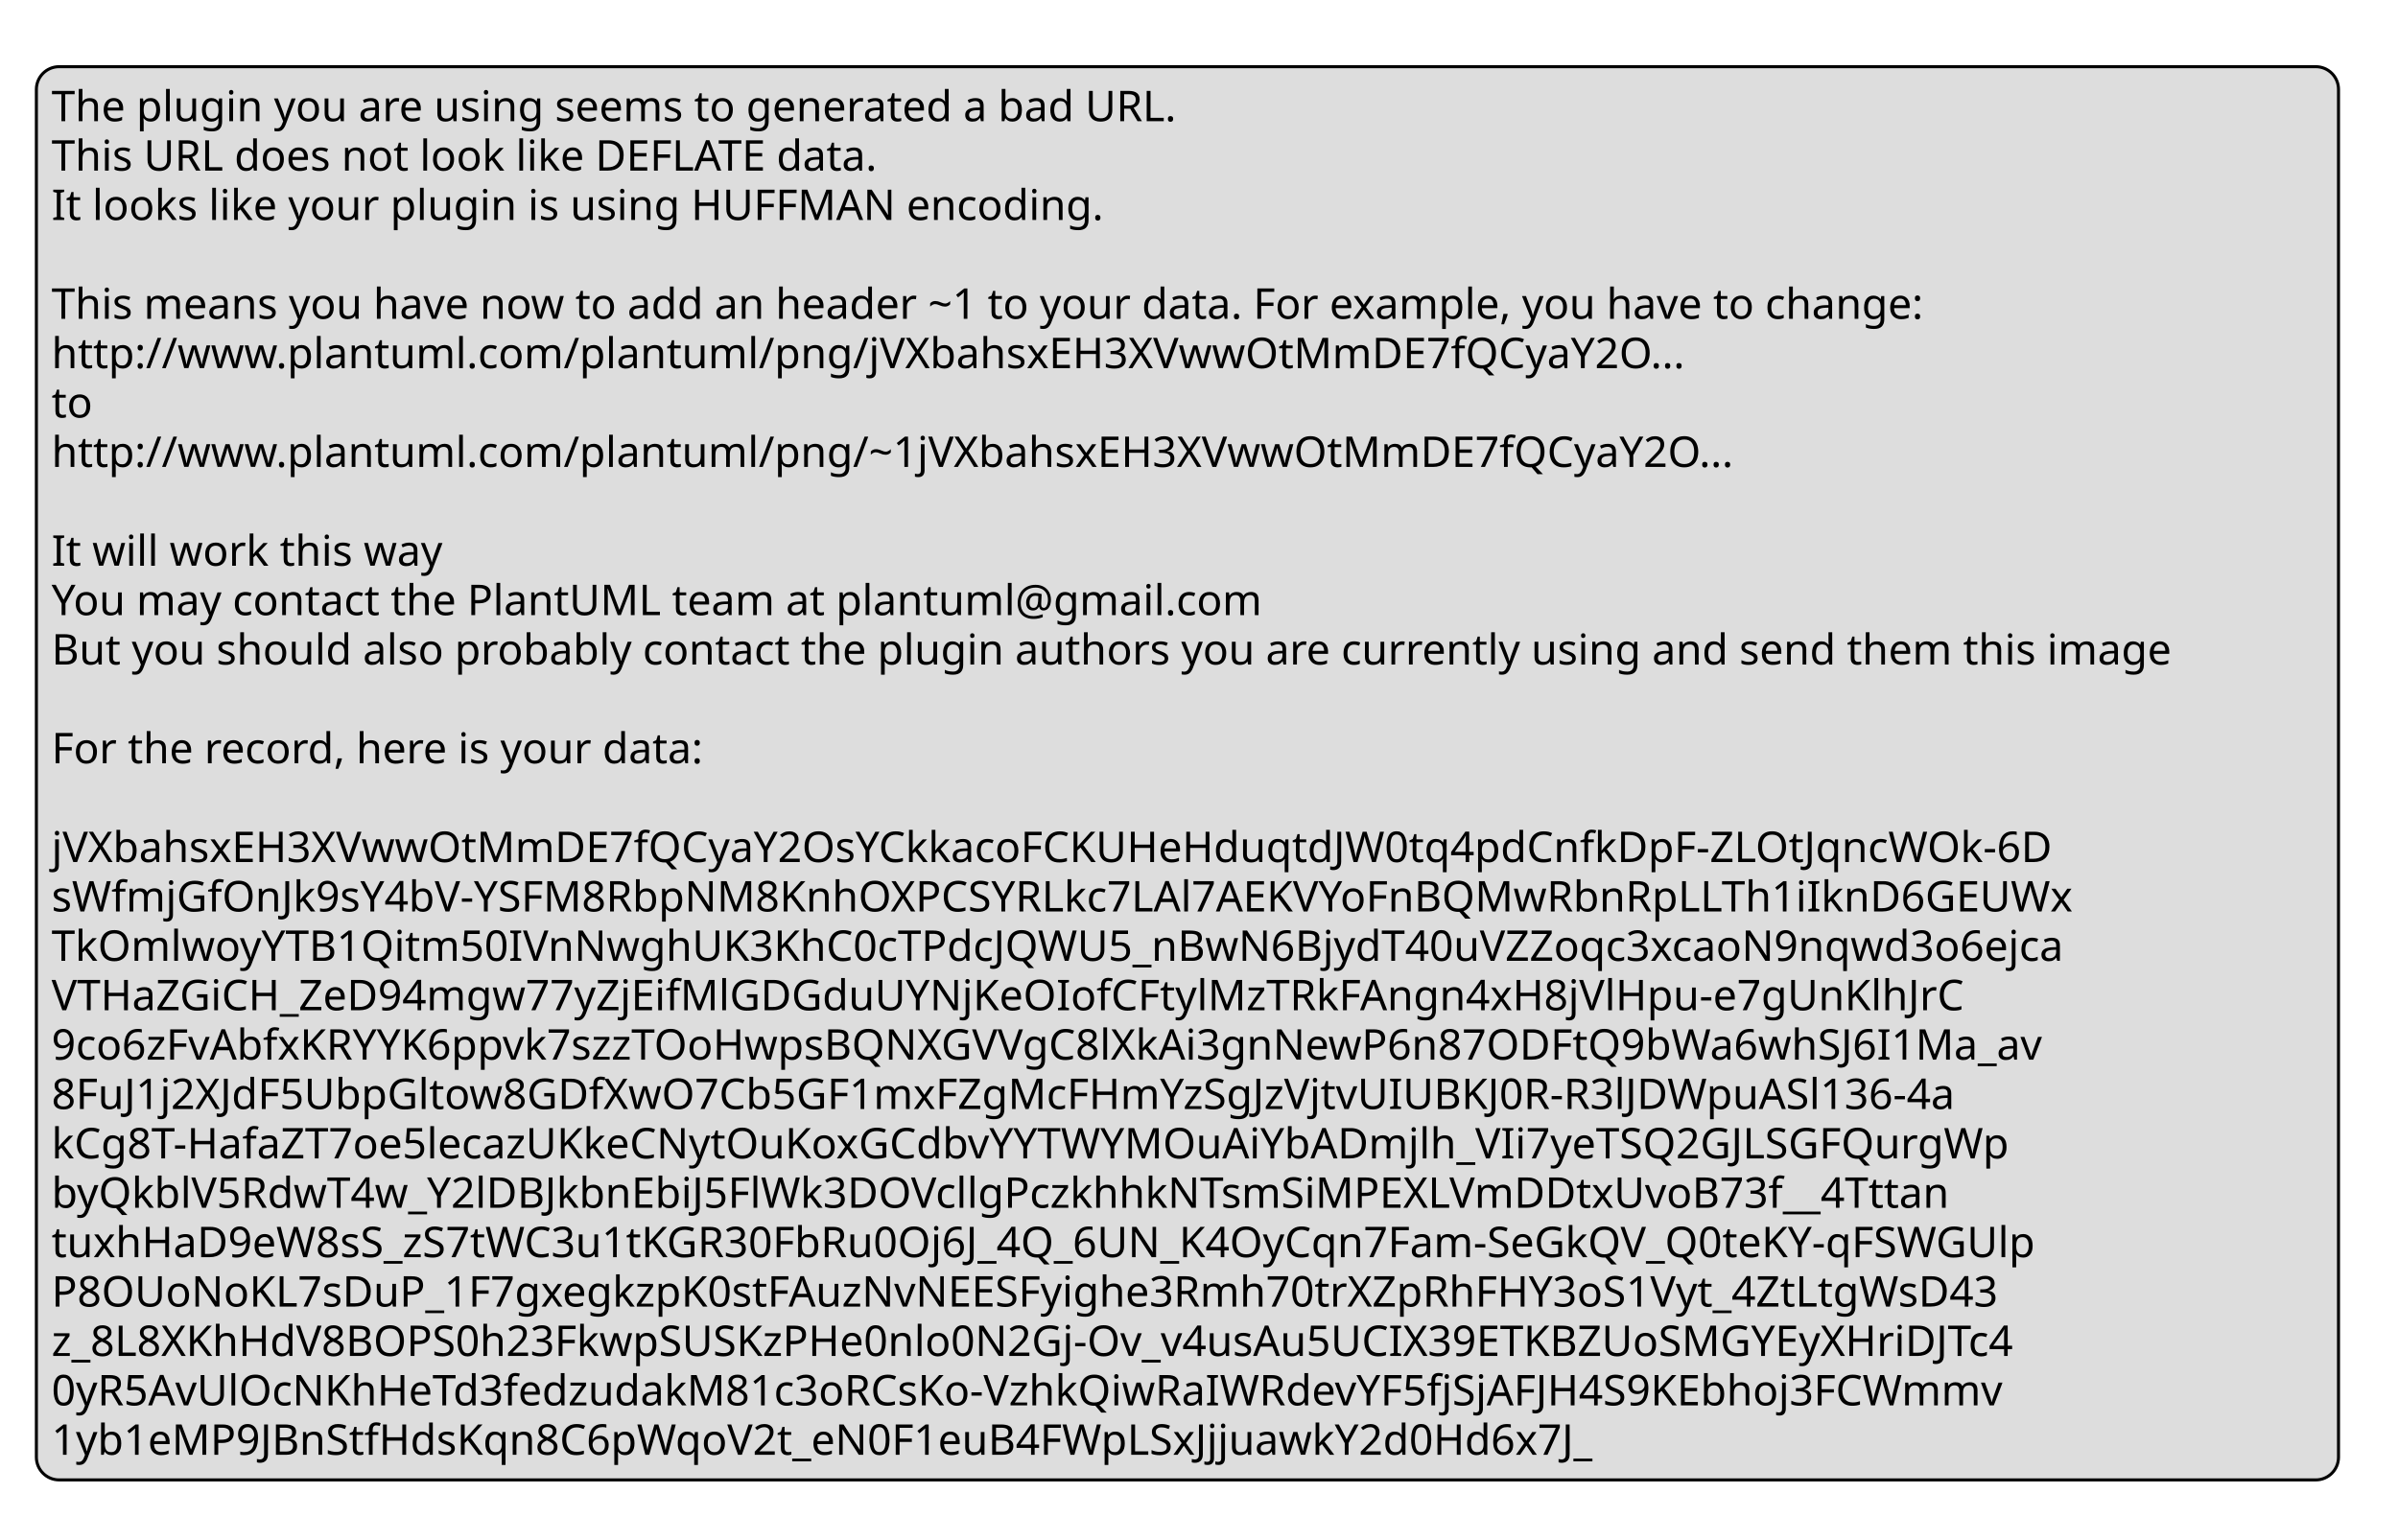
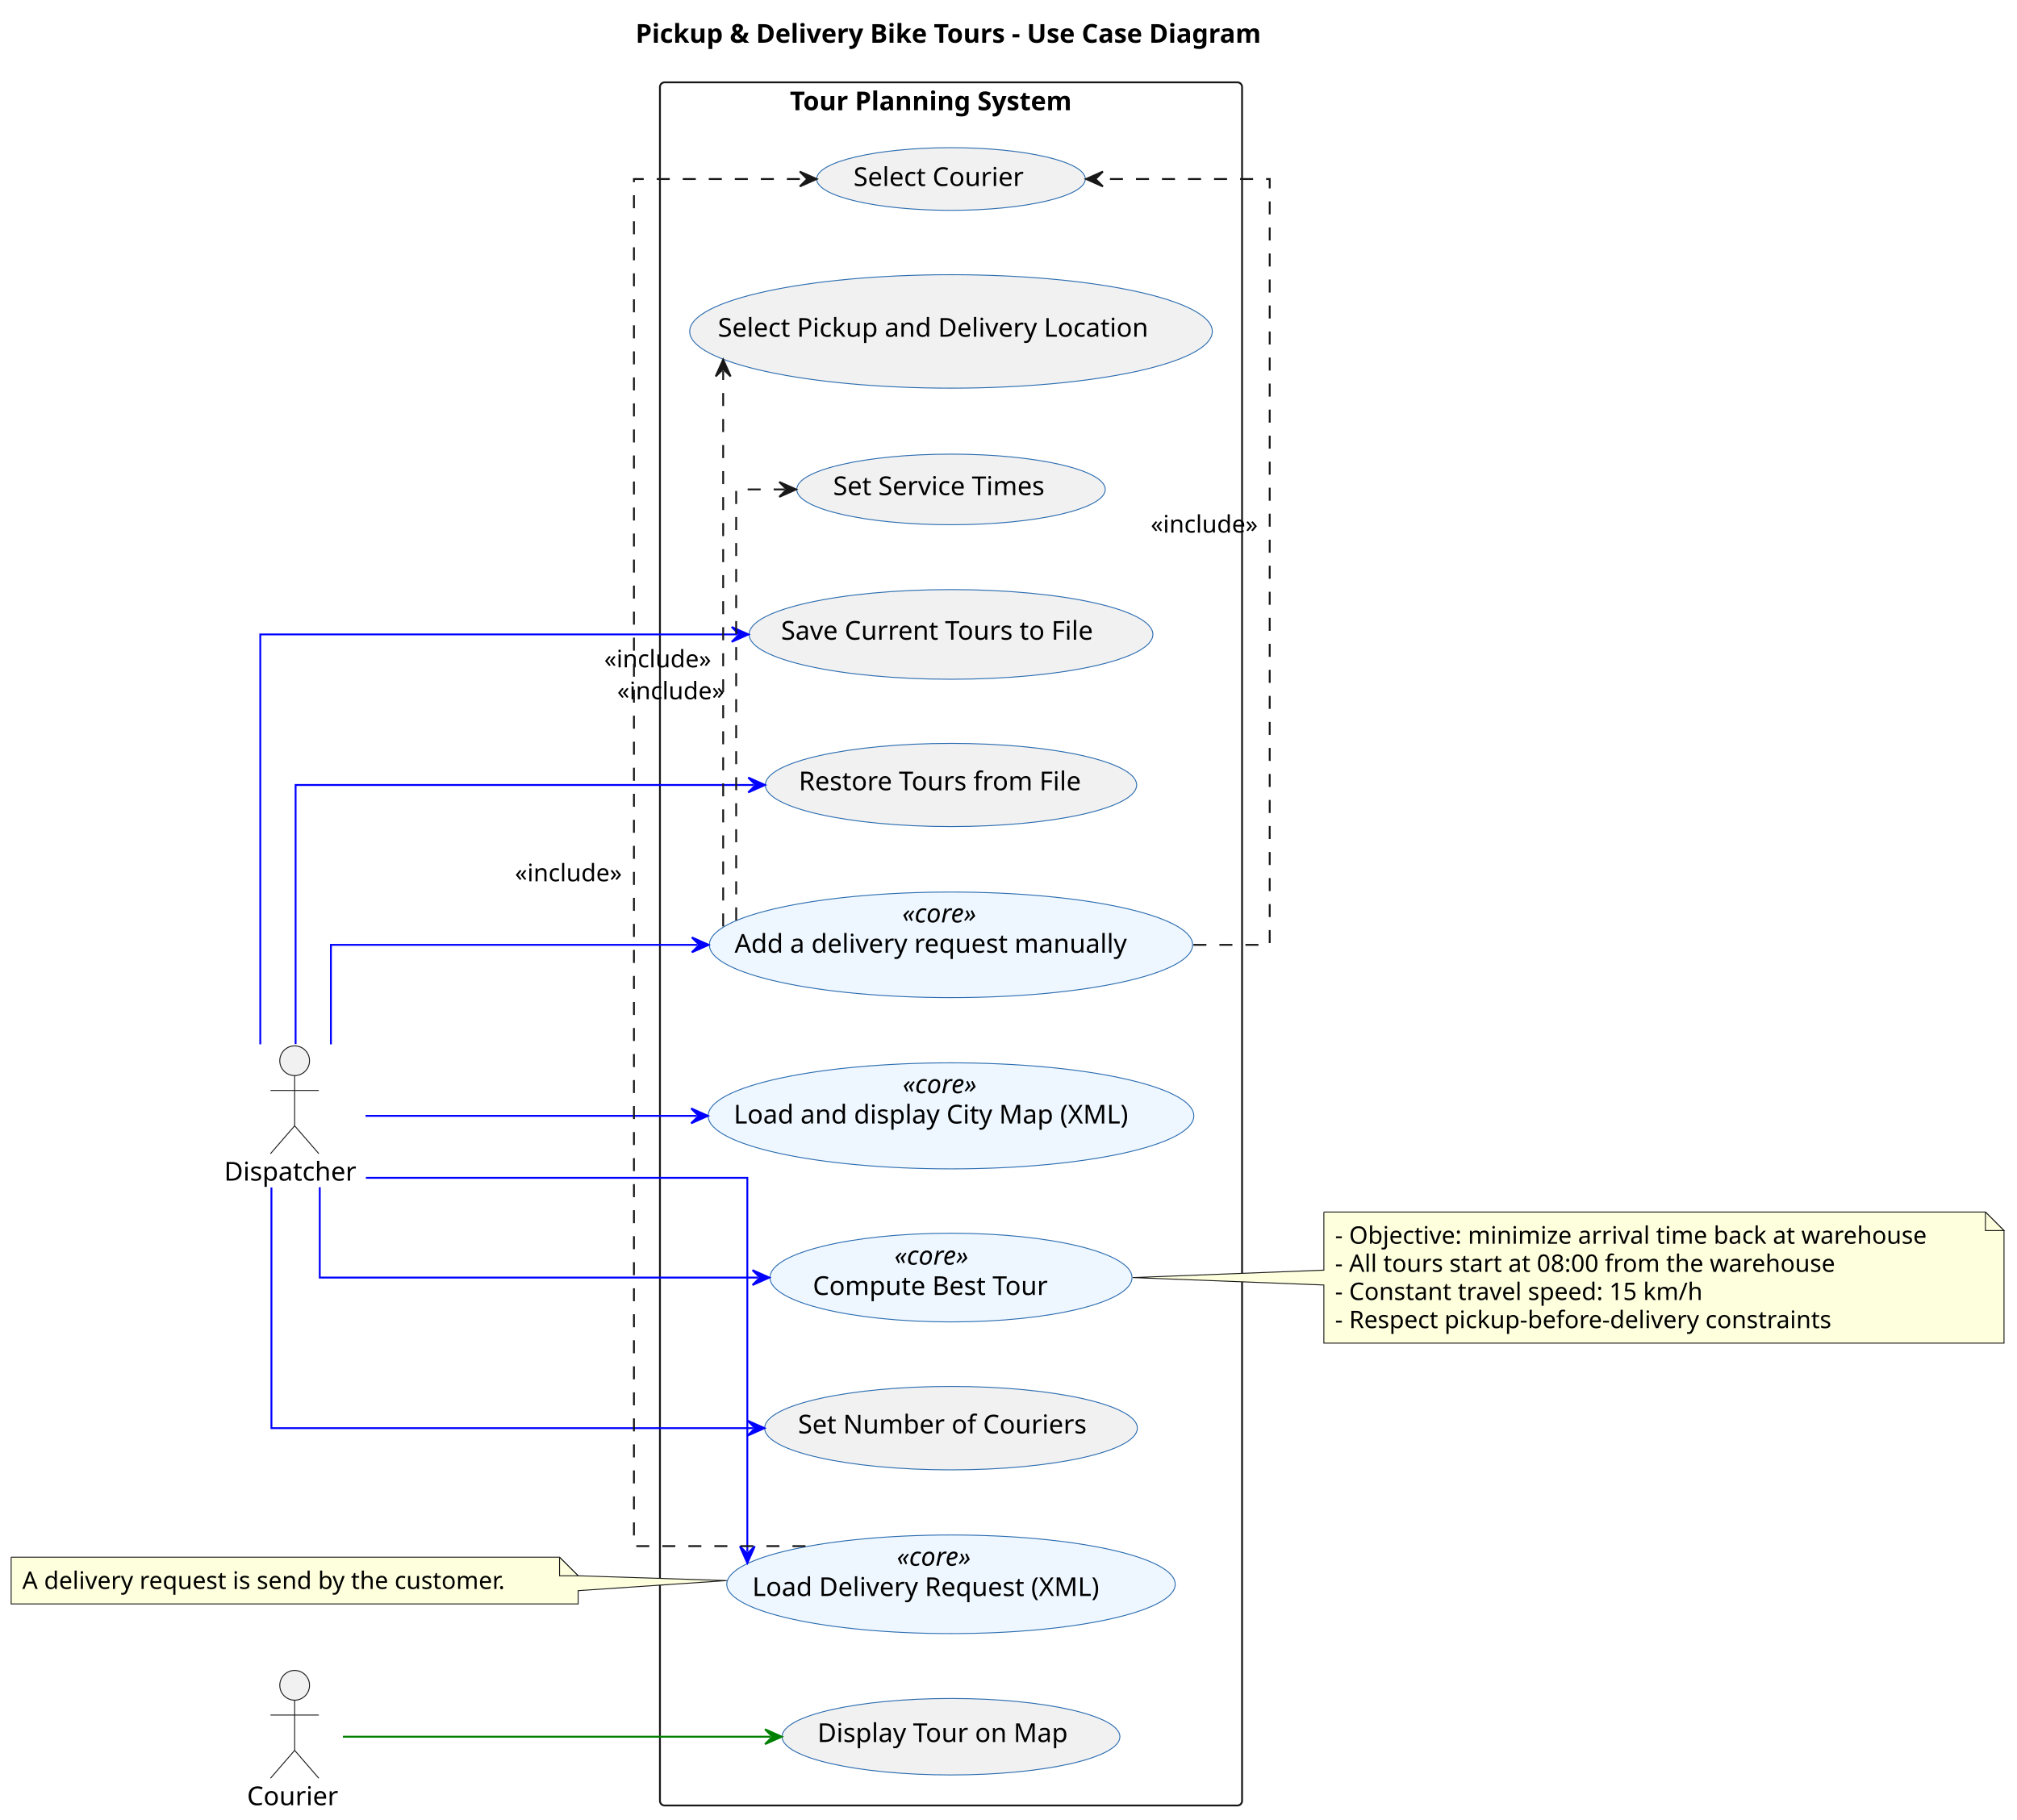
- <svg xmlns="http://www.w3.org/2000/svg" contentStyleType="text/css" data-diagram-type="CLASS" height="508px" preserveAspectRatio="none" style="width:791px;height:508px;background:#FFFFFF;" version="1.1" viewBox="0 0 791 508" width="791px" zoomAndPan="magnify">
+ <svg xmlns="http://www.w3.org/2000/svg" contentStyleType="text/css" data-diagram-type="DESCRIPTION" height="979px" preserveAspectRatio="none" style="width:1085px;height:979px;background:#FFFFFF;" version="1.1" viewBox="0 0 1085 979" width="1085px" zoomAndPan="magnify">
  <defs />
  <g>
-     <g class="legend" data-source-line="1">
-       <rect fill="#DDDDDD" height="466.312" rx="7.5" ry="7.5" style="stroke:#000000;stroke-width:1;" width="759.376" x="12" y="22" />
-       <text fill="#000000" font-family="sans-serif" font-size="14" lengthAdjust="spacing" textLength="399.301" x="17" y="39.995">The plugin you are using seems to generated a bad URL.</text>
-       <text fill="#000000" font-family="sans-serif" font-size="14" lengthAdjust="spacing" textLength="295.887" x="17" y="56.292">This URL does not look like DEFLATE data.</text>
-       <text fill="#000000" font-family="sans-serif" font-size="14" lengthAdjust="spacing" textLength="367.664" x="17" y="72.589">It looks like your plugin is using HUFFMAN encoding.</text>
-       <text fill="#000000" font-family="sans-serif" font-size="14" lengthAdjust="spacing" textLength="4.45" x="17" y="88.886"> </text>
-       <text fill="#000000" font-family="sans-serif" font-size="14" lengthAdjust="spacing" textLength="671.706" x="17" y="105.183">This means you have now to add an header ~1 to your data. For example, you have to change:</text>
-       <text fill="#000000" font-family="sans-serif" font-size="14" lengthAdjust="spacing" textLength="571.573" x="17" y="121.48">http://www.plantuml.com/plantuml/png/jVXbahsxEH3XVwwOtMmDE7fQCyaY2O...</text>
-       <text fill="#000000" font-family="sans-serif" font-size="14" lengthAdjust="spacing" textLength="14.055" x="17" y="137.776">to</text>
-       <text fill="#000000" font-family="sans-serif" font-size="14" lengthAdjust="spacing" textLength="592.211" x="17" y="154.073">http://www.plantuml.com/plantuml/png/~1jVXbahsxEH3XVwwOtMmDE7fQCyaY2O...</text>
-       <text fill="#000000" font-family="sans-serif" font-size="14" lengthAdjust="spacing" textLength="4.45" x="17" y="170.37"> </text>
-       <text fill="#000000" font-family="sans-serif" font-size="14" lengthAdjust="spacing" textLength="138.277" x="17" y="186.667">It will work this way</text>
-       <text fill="#000000" font-family="sans-serif" font-size="14" lengthAdjust="spacing" textLength="428.148" x="17" y="202.964">You may contact the PlantUML team at plantuml@gmail.com</text>
-       <text fill="#000000" font-family="sans-serif" font-size="14" lengthAdjust="spacing" textLength="749.376" x="17" y="219.261">But you should also probably contact the plugin authors you are currently using and send them this image</text>
-       <text fill="#000000" font-family="sans-serif" font-size="14" lengthAdjust="spacing" textLength="4.45" x="17" y="235.558"> </text>
-       <text fill="#000000" font-family="sans-serif" font-size="14" lengthAdjust="spacing" textLength="232.545" x="17" y="251.855">For the record, here is your data:</text>
-       <text fill="#000000" font-family="sans-serif" font-size="14" lengthAdjust="spacing" textLength="4.45" x="17" y="268.151"> </text>
-       <text fill="#000000" font-family="sans-serif" font-size="14" lengthAdjust="spacing" textLength="705.359" x="17" y="284.448">jVXbahsxEH3XVwwOtMmDE7fQCyaY2OsYCkkacoFCKUHeHduqtdJW0tq4pdCnfkDpF-ZLOtJqncWOk-6D</text>
-       <text fill="#000000" font-family="sans-serif" font-size="14" lengthAdjust="spacing" textLength="709.885" x="17" y="300.745">sWfmjGfOnJk9sY4bV-YSFM8RbpNM8KnhOXPCSYRLkc7LAl7AEKVYoFnBQMwRbnRpLLTh1iIknD6GEUWx</text>
-       <text fill="#000000" font-family="sans-serif" font-size="14" lengthAdjust="spacing" textLength="708.518" x="17" y="317.042">TkOmlwoyYTB1Qitm50IVnNwghUK3KhC0cTPdcJQWU5_nBwN6BjydT40uVZZoqc3xcaoN9nqwd3o6ejca</text>
-       <text fill="#000000" font-family="sans-serif" font-size="14" lengthAdjust="spacing" textLength="672.711" x="17" y="333.339">VTHaZGiCH_ZeD94mgw77yZjEifMlGDGduUYNjKeOIofCFtylMzTRkFAngn4xH8jVlHpu-e7gUnKlhJrC</text>
-       <text fill="#000000" font-family="sans-serif" font-size="14" lengthAdjust="spacing" textLength="704.744" x="17" y="349.636">9co6zFvAbfxKRYYK6ppvk7szzTOoHwpsBQNXGVVgC8lXkAi3gnNewP6n87ODFtQ9bWa6whSJ6I1Ma_av</text>
-       <text fill="#000000" font-family="sans-serif" font-size="14" lengthAdjust="spacing" textLength="676.019" x="17" y="365.933">8FuJ1j2XJdF5UbpGltow8GDfXwO7Cb5GF1mxFZgMcFHmYzSgJzVjtvUIUBKJ0R-R3lJDWpuASl136-4a</text>
-       <text fill="#000000" font-family="sans-serif" font-size="14" lengthAdjust="spacing" textLength="691.106" x="17" y="382.229">kCg8T-HafaZT7oe5lecazUKkeCNytOuKoxGCdbvYYTWYMOuAiYbADmjlh_VIi7yeTSQ2GJLSGFQurgWp</text>
-       <text fill="#000000" font-family="sans-serif" font-size="14" lengthAdjust="spacing" textLength="673.285" x="17" y="398.526">byQkblV5RdwT4w_Y2lDBJkbnEbiJ5FlWk3DOVcllgPczkhhkNTsmSiMPEXLVmDDtxUvoB73f__4Tttan</text>
-       <text fill="#000000" font-family="sans-serif" font-size="14" lengthAdjust="spacing" textLength="705.366" x="17" y="414.823">tuxhHaD9eW8sS_zS7tWC3u1tKGR30FbRu0Oj6J_4Q_6UN_K4OyCqn7Fam-SeGkQV_Q0teKY-qFSWGUlp</text>
-       <text fill="#000000" font-family="sans-serif" font-size="14" lengthAdjust="spacing" textLength="692.029" x="17" y="431.12">P8OUoNoKL7sDuP_1F7gxegkzpK0stFAuzNvNEESFyighe3Rmh70trXZpRhFHY3oS1Vyt_4ZtLtgWsD43</text>
-       <text fill="#000000" font-family="sans-serif" font-size="14" lengthAdjust="spacing" textLength="696.486" x="17" y="447.417">z_8L8XKhHdV8BOPS0h23FkwpSUSKzPHe0nlo0N2Gj-Ov_v4usAu5UCIX39ETKBZUoSMGYEyXHriDJTc4</text>
-       <text fill="#000000" font-family="sans-serif" font-size="14" lengthAdjust="spacing" textLength="691.968" x="17" y="463.714">0yR5AvUlOcNKhHeTd3fedzudakM81c3oRCsKo-VzhkQiwRaIWRdevYF5fjSjAFJH4S9KEbhoj3FCWmmv</text>
-       <text fill="#000000" font-family="sans-serif" font-size="14" lengthAdjust="spacing" textLength="544.852" x="17" y="480.011">1yb1eMP9JBnStfHdsKqn8C6pWqoV2t_eN0F1euB4FWpLSxJjjuawkY2d0Hd6x7J_</text>
+     <text fill="#000000" font-family="sans-serif" font-size="14" font-weight="bold" lengthAdjust="spacing" textLength="387.256" x="341.879" y="22.995">Pickup &amp; Delivery Bike Tours - Use Case Diagram</text>
+     <g class="cluster" data-entity="System" data-source-line="12" data-uid="ent0004" id="cluster_System">
+       <rect fill="none" height="927" rx="2.5" ry="2.5" style="stroke:#181818;stroke-width:1;" width="313.14" x="355" y="44.297" />
+       <text fill="#000000" font-family="sans-serif" font-size="14" font-weight="bold" lengthAdjust="spacing" textLength="173.332" x="424.904" y="59.292">Tour Planning System</text>
+     </g>
+     <g class="entity" data-entity="UC_Load" data-source-line="14" data-uid="ent0005" id="entity_UC_Load">
+       <ellipse cx="511.566" cy="600.3" fill="#EEF7FF" rx="130.616" ry="28.523" style="stroke:#2B6CB0;stroke-width:0.5;" />
+       <text fill="#000000" font-family="sans-serif" font-size="14" font-style="italic" lengthAdjust="spacing" textLength="47.763" x="485.56" y="588.109">«core»</text>
+       <text fill="#000000" font-family="sans-serif" font-size="14" lengthAdjust="spacing" textLength="229.51" x="394.686" y="604.406">Load and display City Map (XML)</text>
+     </g>
+     <g class="entity" data-entity="UC_Receive" data-source-line="15" data-uid="ent0006" id="entity_UC_Receive">
+       <ellipse cx="511.57" cy="852.299" fill="#EEF7FF" rx="120.609" ry="26.522" style="stroke:#2B6CB0;stroke-width:0.5;" />
+       <text fill="#000000" font-family="sans-serif" font-size="14" font-style="italic" lengthAdjust="spacing" textLength="47.763" x="482.382" y="842.31">«core»</text>
+       <text fill="#000000" font-family="sans-serif" font-size="14" lengthAdjust="spacing" textLength="203.185" x="404.671" y="858.606">Load Delivery Request (XML)</text>
+     </g>
+     <g class="entity" data-entity="UC_Compute" data-source-line="16" data-uid="ent0007" id="entity_UC_Compute">
+       <ellipse cx="511.571" cy="687.294" fill="#EEF7FF" rx="97.381" ry="23.857" style="stroke:#2B6CB0;stroke-width:0.5;" />
+       <text fill="#000000" font-family="sans-serif" font-size="14" font-style="italic" lengthAdjust="spacing" textLength="47.763" x="481.103" y="680.35">«core»</text>
+       <text fill="#000000" font-family="sans-serif" font-size="14" lengthAdjust="spacing" textLength="135.488" x="437.24" y="696.647">Compute Best Tour</text>
+     </g>
+     <g class="entity" data-entity="UC_SetCouriers" data-source-line="18" data-uid="ent0008" id="entity_UC_SetCouriers">
+       <ellipse cx="511.574" cy="768.296" fill="#F1F1F1" rx="100.244" ry="22.449" style="stroke:#2B6CB0;stroke-width:0.5;" />
+       <text fill="#000000" font-family="sans-serif" font-size="14" lengthAdjust="spacing" textLength="164.596" x="429.276" y="771.142">Set Number of Couriers</text>
+     </g>
+     <g class="entity" data-entity="UC_SelectCourier" data-source-line="20" data-uid="ent0009" id="entity_UC_SelectCourier">
+       <ellipse cx="511.567" cy="96.298" fill="#F1F1F1" rx="72.257" ry="16.852" style="stroke:#2B6CB0;stroke-width:0.5;" />
+       <text fill="#000000" font-family="sans-serif" font-size="14" lengthAdjust="spacing" textLength="98.868" x="459.133" y="100.046">Select Courier</text>
+     </g>
+     <g class="entity" data-entity="UC_Pickup_Delivery" data-source-line="21" data-uid="ent0010" id="entity_UC_Pickup_Delivery">
+       <ellipse cx="511.57" cy="178.301" fill="#F1F1F1" rx="140.57" ry="30.514" style="stroke:#2B6CB0;stroke-width:0.5;" />
+       <text fill="#000000" font-family="sans-serif" font-size="14" lengthAdjust="spacing" textLength="250.797" x="386.171" y="181.148">Select Pickup and Delivery Location</text>
+     </g>
+     <g class="entity" data-entity="UC_ServiceTimes" data-source-line="22" data-uid="ent0011" id="entity_UC_ServiceTimes">
+       <ellipse cx="511.575" cy="263.302" fill="#F1F1F1" rx="82.975" ry="18.995" style="stroke:#2B6CB0;stroke-width:0.5;" />
+       <text fill="#000000" font-family="sans-serif" font-size="14" lengthAdjust="spacing" textLength="125.617" x="448.164" y="266.352">Set Service Times</text>
+     </g>
+     <g class="entity" data-entity="UC_DisplayTour" data-source-line="24" data-uid="ent0012" id="entity_UC_DisplayTour">
+       <ellipse cx="511.57" cy="934.299" fill="#F1F1F1" rx="90.86" ry="20.572" style="stroke:#2B6CB0;stroke-width:0.5;" />
+       <text fill="#000000" font-family="sans-serif" font-size="14" lengthAdjust="spacing" textLength="143.685" x="439.728" y="937.145">Display Tour on Map</text>
+     </g>
+     <g class="entity" data-entity="UC_Save" data-source-line="26" data-uid="ent0013" id="entity_UC_Save">
+       <ellipse cx="511.567" cy="341.296" fill="#F1F1F1" rx="108.597" ry="24.119" style="stroke:#2B6CB0;stroke-width:0.5;" />
+       <text fill="#000000" font-family="sans-serif" font-size="14" lengthAdjust="spacing" textLength="182.841" x="420.146" y="344.143">Save Current Tours to File</text>
+     </g>
+     <g class="entity" data-entity="UC_Restore" data-source-line="27" data-uid="ent0014" id="entity_UC_Restore">
+       <ellipse cx="511.565" cy="422.292" fill="#F1F1F1" rx="99.875" ry="22.375" style="stroke:#2B6CB0;stroke-width:0.5;" />
+       <text fill="#000000" font-family="sans-serif" font-size="14" lengthAdjust="spacing" textLength="163.782" x="429.674" y="425.139">Restore Tours from File</text>
+     </g>
+     <g class="entity" data-entity="UC_addDeliveryManual" data-source-line="29" data-uid="ent0015" id="entity_UC_addDeliveryManual">
+       <ellipse cx="511.571" cy="508.293" fill="#EEF7FF" rx="129.981" ry="28.396" style="stroke:#2B6CB0;stroke-width:0.5;" />
+       <text fill="#000000" font-family="sans-serif" font-size="14" font-style="italic" lengthAdjust="spacing" textLength="47.763" x="485.315" y="496.243">«core»</text>
+       <text fill="#000000" font-family="sans-serif" font-size="14" lengthAdjust="spacing" textLength="228.081" x="395.156" y="512.539">Add a delivery request manually</text>
+     </g>
+     <g class="entity" data-entity="Dispatcher" data-source-line="9" data-uid="ent0002" id="entity_Dispatcher">
+       <ellipse cx="158.499" cy="570.647" fill="#F1F1F1" rx="8" ry="8" style="stroke:#181818;stroke-width:0.5;" />
+       <path d="M158.499,578.647 L158.499,605.647 M145.499,586.647 L171.499,586.647 M158.499,605.647 L145.499,620.647 M158.499,605.647 L171.499,620.647" fill="none" style="stroke:#181818;stroke-width:0.5;" />
+       <text fill="#000000" font-family="sans-serif" font-size="14" lengthAdjust="spacing" textLength="75.858" x="120.57" y="635.142">Dispatcher</text>
+     </g>
+     <g class="entity" data-entity="Courier" data-source-line="10" data-uid="ent0003" id="entity_Courier">
+       <ellipse cx="158.504" cy="906.647" fill="#F1F1F1" rx="8" ry="8" style="stroke:#181818;stroke-width:0.5;" />
+       <path d="M158.504,914.647 L158.504,941.647 M145.504,922.647 L171.504,922.647 M158.504,941.647 L145.504,956.647 M158.504,941.647 L171.504,956.647" fill="none" style="stroke:#181818;stroke-width:0.5;" />
+       <text fill="#000000" font-family="sans-serif" font-size="14" lengthAdjust="spacing" textLength="51.228" x="132.89" y="971.142">Courier</text>
+     </g>
+     <g class="entity" data-entity="GMN28" data-source-line="51" data-uid="ent0029" id="entity_GMN28">
+       <path d="M712.14,652.027 L712.14,683.297 L609.34,687.297 L712.14,691.297 L712.14,722.558 A0,0 0 0 0 712.14,722.558 L1078.014,722.558 A0,0 0 0 0 1078.014,722.558 L1078.014,662.027 L1068.014,652.027 L712.14,652.027 A0,0 0 0 0 712.14,652.027" fill="#FEFFDD" style="stroke:#181818;stroke-width:0.5;" />
+       <path d="M1068.014,652.027 L1068.014,662.027 L1078.014,662.027 L1068.014,652.027" fill="#FEFFDD" style="stroke:#181818;stroke-width:0.5;" />
+       <text fill="#000000" font-family="sans-serif" font-size="13" lengthAdjust="spacing" textLength="344.875" x="718.14" y="669.094">- Objective: minimize arrival time back at warehouse</text>
+       <text fill="#000000" font-family="sans-serif" font-size="13" lengthAdjust="spacing" textLength="291.097" x="718.14" y="684.227">- All tours start at 08:00 from the warehouse</text>
+       <text fill="#000000" font-family="sans-serif" font-size="13" lengthAdjust="spacing" textLength="214.513" x="718.14" y="699.359">- Constant travel speed: 15 km/h</text>
+       <text fill="#000000" font-family="sans-serif" font-size="13" lengthAdjust="spacing" textLength="288.368" x="718.14" y="714.492">- Respect pickup-before-delivery constraints</text>
+     </g>
+     <g class="entity" data-entity="GMN31" data-source-line="58" data-uid="ent0032" id="entity_GMN31">
+       <path d="M6,837.727 L6,862.86 A0,0 0 0 0 6,862.86 L311,862.86 A0,0 0 0 0 311,862.86 L311,855.727 L390.98,850.297 L311,847.727 L311,847.727 L301,837.727 L6,837.727 A0,0 0 0 0 6,837.727" fill="#FEFFDD" style="stroke:#181818;stroke-width:0.5;" />
+       <path d="M301,837.727 L301,847.727 L311,847.727 L301,837.727" fill="#FEFFDD" style="stroke:#181818;stroke-width:0.5;" />
+       <text fill="#000000" font-family="sans-serif" font-size="13" lengthAdjust="spacing" textLength="284" x="12" y="854.794">A delivery request is send by the customer.</text>
+     </g>
+     <g class="link" data-entity-1="Dispatcher" data-entity-2="UC_Load" data-source-line="33" data-uid="lnk16" id="link_Dispatcher_UC_Load">
+       <path d="M196.62,600.297 C240.57,600.297 309.21,600.297 374.79,600.297" fill="none" id="Dispatcher-to-UC_Load" style="stroke:#0000FF;stroke-width:1;" />
+       <polygon fill="#0000FF" points="380.79,600.297,371.79,596.297,375.79,600.297,371.79,604.297,380.79,600.297" style="stroke:#0000FF;stroke-width:1;" />
+     </g>
+     <g class="link" data-entity-1="Dispatcher" data-entity-2="UC_SetCouriers" data-source-line="34" data-uid="lnk17" id="link_Dispatcher_UC_SetCouriers">
+       <path d="M146.01,638.837 C146.01,688.437 146.01,768.297 146.01,768.297 C146.01,768.297 296.98,768.297 405.2,768.297" fill="none" id="Dispatcher-to-UC_SetCouriers" style="stroke:#0000FF;stroke-width:1;" />
+       <polygon fill="#0000FF" points="411.2,768.297,402.2,764.297,406.2,768.297,402.2,772.297,411.2,768.297" style="stroke:#0000FF;stroke-width:1;" />
+     </g>
+     <g class="link" data-entity-1="Dispatcher" data-entity-2="UC_addDeliveryManual" data-source-line="35" data-uid="lnk18" id="link_Dispatcher_UC_addDeliveryManual">
+       <path d="M178.01,561.817 C178.01,536.607 178.01,508.297 178.01,508.297 C178.01,508.297 281.62,508.297 375.18,508.297" fill="none" id="Dispatcher-to-UC_addDeliveryManual" style="stroke:#0000FF;stroke-width:1;" />
+       <polygon fill="#0000FF" points="381.18,508.297,372.18,504.297,376.18,508.297,372.18,512.297,381.18,508.297" style="stroke:#0000FF;stroke-width:1;" />
+     </g>
+     <g class="link" data-entity-1="Dispatcher" data-entity-2="UC_Receive" data-source-line="36" data-uid="lnk19" id="link_Dispatcher_UC_Receive">
+       <path d="M196.82,633.637 C265.39,633.637 402.01,633.637 402.01,633.637 C402.01,633.637 402.01,789.857 402.01,834.847" fill="none" id="Dispatcher-to-UC_Receive" style="stroke:#0000FF;stroke-width:1;" />
+       <polygon fill="#0000FF" points="402.01,840.847,406.01,831.847,402.01,835.847,398.01,831.847,402.01,840.847" style="stroke:#0000FF;stroke-width:1;" />
+     </g>
+     <g class="link" data-entity-1="Dispatcher" data-entity-2="UC_Save" data-source-line="37" data-uid="lnk20" id="link_Dispatcher_UC_Save">
+       <path d="M140.01,561.797 C140.01,489.657 140.01,341.297 140.01,341.297 C140.01,341.297 286.97,341.297 396.6,341.297" fill="none" id="Dispatcher-to-UC_Save" style="stroke:#0000FF;stroke-width:1;" />
+       <polygon fill="#0000FF" points="402.6,341.297,393.6,337.297,397.6,341.297,393.6,345.297,402.6,341.297" style="stroke:#0000FF;stroke-width:1;" />
+     </g>
+     <g class="link" data-entity-1="Dispatcher" data-entity-2="UC_Restore" data-source-line="38" data-uid="lnk21" id="link_Dispatcher_UC_Restore">
+       <path d="M159.01,561.677 C159.01,509.327 159.01,422.297 159.01,422.297 C159.01,422.297 301.25,422.297 405.49,422.297" fill="none" id="Dispatcher-to-UC_Restore" style="stroke:#0000FF;stroke-width:1;" />
+       <polygon fill="#0000FF" points="411.49,422.297,402.49,418.297,406.49,422.297,402.49,426.297,411.49,422.297" style="stroke:#0000FF;stroke-width:1;" />
+     </g>
+     <g class="link" data-entity-1="Dispatcher" data-entity-2="UC_Compute" data-source-line="39" data-uid="lnk22" id="link_Dispatcher_UC_Compute">
+       <path d="M172.01,638.707 C172.01,662.017 172.01,687.297 172.01,687.297 C172.01,687.297 307.5,687.297 407.81,687.297" fill="none" id="Dispatcher-to-UC_Compute" style="stroke:#0000FF;stroke-width:1;" />
+       <polygon fill="#0000FF" points="413.81,687.297,404.81,683.297,408.81,687.297,404.81,691.297,413.81,687.297" style="stroke:#0000FF;stroke-width:1;" />
+     </g>
+     <g class="link" data-entity-1="Courier" data-entity-2="UC_DisplayTour" data-source-line="41" data-uid="lnk23" id="link_Courier_UC_DisplayTour">
+       <path d="M184.46,934.297 C233.51,934.297 335.92,934.297 414.52,934.297" fill="none" id="Courier-to-UC_DisplayTour" style="stroke:#008000;stroke-width:1;" />
+       <polygon fill="#008000" points="420.52,934.297,411.52,930.297,415.52,934.297,411.52,938.297,420.52,934.297" style="stroke:#008000;stroke-width:1;" />
+     </g>
+     <g class="link" data-entity-1="UC_addDeliveryManual" data-entity-2="UC_ServiceTimes" data-source-line="44" data-uid="lnk24" id="link_UC_addDeliveryManual_UC_ServiceTimes">
+       <path d="M396.01,495.127 C396.01,444.237 396.01,263.297 396.01,263.297 C396.01,263.297 403.98,263.297 422.2,263.297" fill="none" id="UC_addDeliveryManual-to-UC_ServiceTimes" style="stroke:#181818;stroke-width:1;stroke-dasharray:7.0,7.0;" />
+       <polygon fill="#181818" points="428.2,263.297,419.2,259.297,423.2,263.297,419.2,267.297,428.2,263.297" style="stroke:#181818;stroke-width:1;" />
+       <text fill="#000000" font-family="sans-serif" font-size="13" lengthAdjust="spacing" textLength="63.007" x="332.01" y="376.184">«include»</text>
+     </g>
+     <g class="link" data-entity-1="UC_addDeliveryManual" data-entity-2="UC_SelectCourier" data-source-line="45" data-uid="lnk25" id="link_UC_addDeliveryManual_UC_SelectCourier">
+       <path d="M641.95,508.297 C665.64,508.297 683.01,508.297 683.01,508.297 C683.01,508.297 683.01,96.297 683.01,96.297 C683.01,96.297 637.01,96.297 590.28,96.297" fill="none" id="UC_addDeliveryManual-to-UC_SelectCourier" style="stroke:#181818;stroke-width:1;stroke-dasharray:7.0,7.0;" />
+       <polygon fill="#181818" points="584.28,96.297,593.28,100.297,589.28,96.297,593.28,92.297,584.28,96.297" style="stroke:#181818;stroke-width:1;" />
+       <text fill="#000000" font-family="sans-serif" font-size="13" lengthAdjust="spacing" textLength="63.007" x="619.01" y="286.524">«include»</text>
+     </g>
+     <g class="link" data-entity-1="UC_addDeliveryManual" data-entity-2="UC_Pickup_Delivery" data-source-line="46" data-uid="lnk26" id="link_UC_addDeliveryManual_UC_Pickup_Delivery">
+       <path d="M389.01,498.417 C389.01,451.447 389.01,256.567 389.01,199.477" fill="none" id="UC_addDeliveryManual-to-UC_Pickup_Delivery" style="stroke:#181818;stroke-width:1;stroke-dasharray:7.0,7.0;" />
+       <polygon fill="#181818" points="389.01,193.477,385.01,202.477,389.01,198.477,393.01,202.477,389.01,193.477" style="stroke:#181818;stroke-width:1;" />
+       <text fill="#000000" font-family="sans-serif" font-size="13" lengthAdjust="spacing" textLength="63.007" x="325.01" y="359.014">«include»</text>
+     </g>
+     <g class="link" data-entity-1="UC_Receive" data-entity-2="UC_SelectCourier" data-source-line="47" data-uid="lnk27" id="link_UC_Receive_UC_SelectCourier">
+       <path d="M433.28,831.757 C388.44,831.757 341.01,831.757 341.01,831.757 C341.01,831.757 341.01,96.297 341.01,96.297 C341.01,96.297 386.75,96.297 433.24,96.297" fill="none" id="UC_Receive-to-UC_SelectCourier" style="stroke:#181818;stroke-width:1;stroke-dasharray:7.0,7.0;" />
+       <polygon fill="#181818" points="439.24,96.297,430.24,92.297,434.24,96.297,430.24,100.297,439.24,96.297" style="stroke:#181818;stroke-width:1;" />
+       <text fill="#000000" font-family="sans-serif" font-size="13" lengthAdjust="spacing" textLength="63.007" x="277.01" y="474.114">«include»</text>
    </g>
  </g>
</svg>
